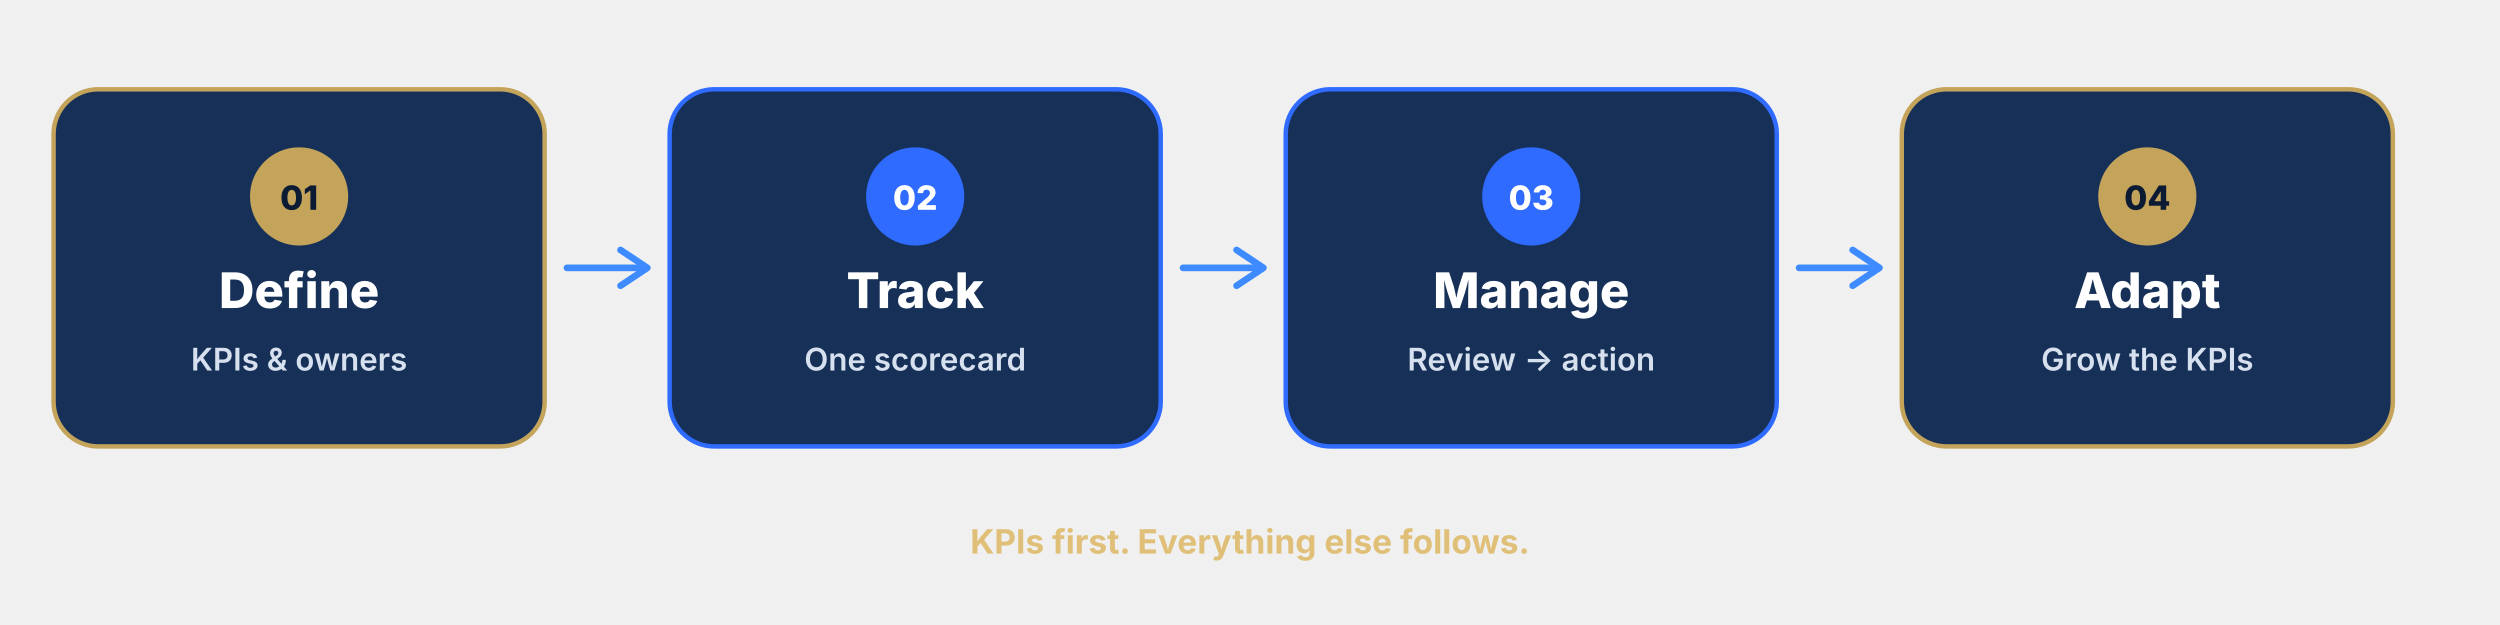
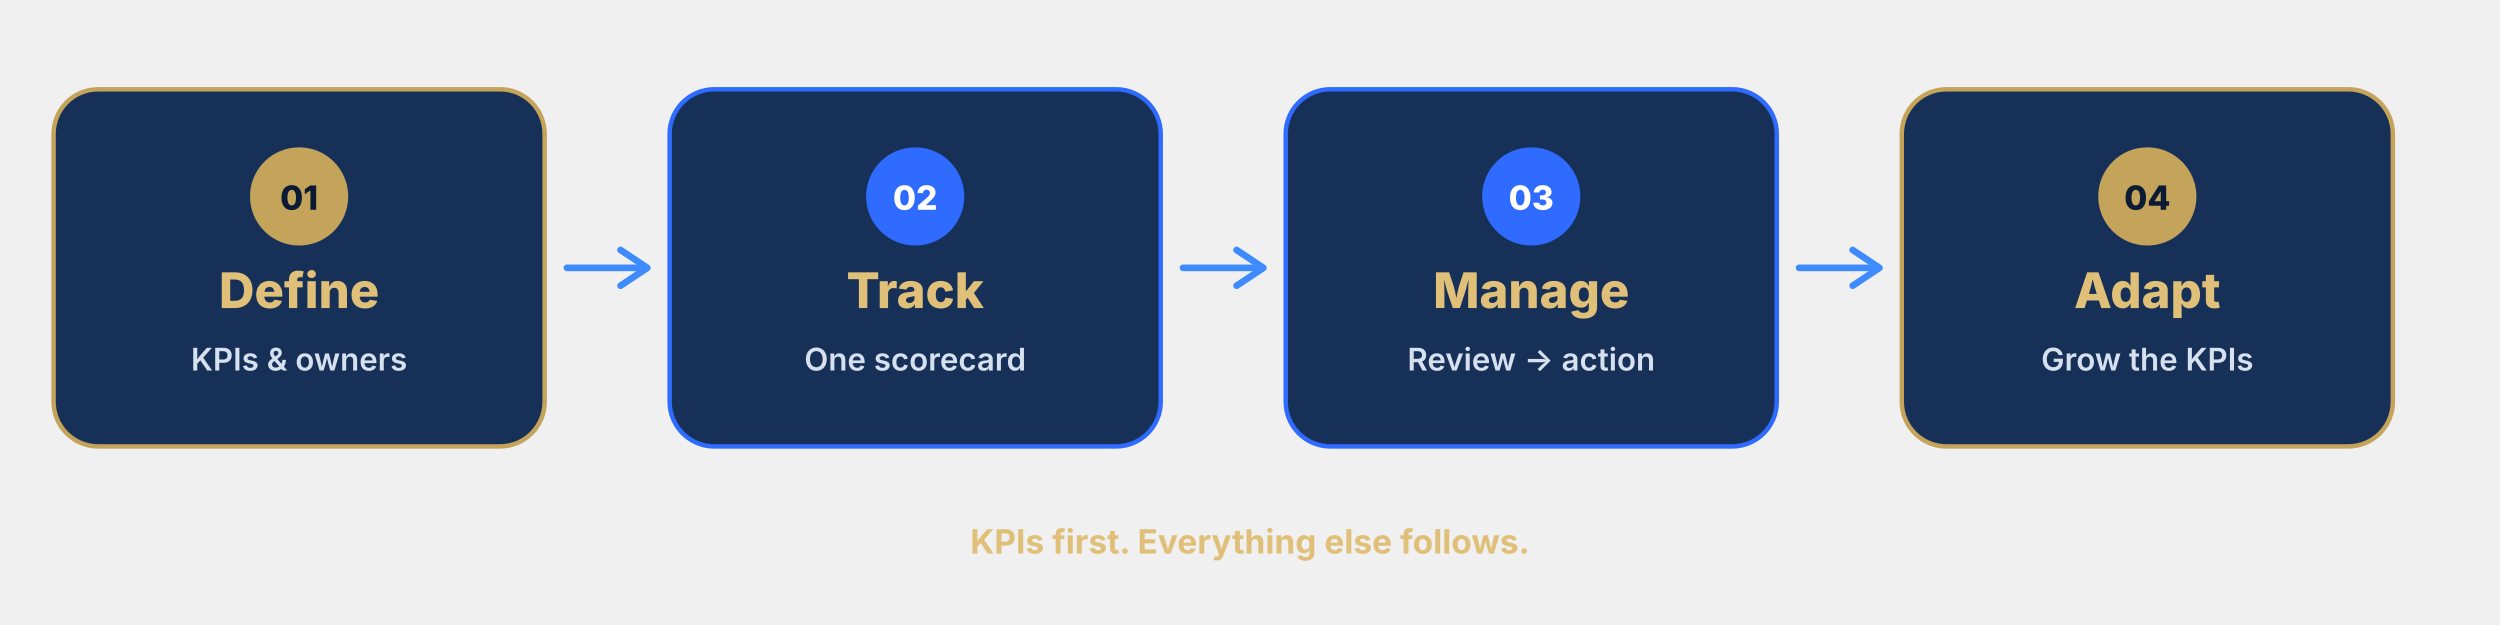
<svg xmlns="http://www.w3.org/2000/svg" width="1120" height="280" viewBox="0 0 1120 280" fill="none" role="img" aria-labelledby="t d">
  <rect x="24" y="40" width="220" height="160" rx="20" fill="#163057" stroke="#C4A35A" stroke-width="2" />
  <circle cx="134" cy="88" r="22" fill="#C4A35A" />
  <text x="134" y="94" text-anchor="middle" fill="#0B1B33" font-family="system-ui, -apple-system, Segoe UI, sans-serif" font-size="15" font-weight="800">01</text>
-   <text x="134" y="138" text-anchor="middle" fill="#FFFFFF" font-family="system-ui, -apple-system, Segoe UI, sans-serif" font-size="22" font-weight="800">Define</text>
+   <text x="134" y="138" text-anchor="middle" fill="#E0C078" font-family="system-ui, -apple-system, Segoe UI, sans-serif" font-size="22" font-weight="800">Define</text>
  <text x="134" y="166" text-anchor="middle" fill="#D6E0EE" font-family="system-ui, -apple-system, Segoe UI, sans-serif" font-size="14" font-weight="600">KPIs &amp; owners</text>
  <path d="M254 120 H286" stroke="#3D8BFF" stroke-width="3" stroke-linecap="round" />
  <path d="M278 112 L290 120 L278 128" fill="none" stroke="#3D8BFF" stroke-width="3" stroke-linecap="round" stroke-linejoin="round" />
  <rect x="300" y="40" width="220" height="160" rx="20" fill="#163057" stroke="#2F6BFF" stroke-width="2" />
  <circle cx="410" cy="88" r="22" fill="#2F6BFF" />
  <text x="410" y="94" text-anchor="middle" fill="#FFFFFF" font-family="system-ui, -apple-system, Segoe UI, sans-serif" font-size="15" font-weight="800">02</text>
-   <text x="410" y="138" text-anchor="middle" fill="#FFFFFF" font-family="system-ui, -apple-system, Segoe UI, sans-serif" font-size="22" font-weight="800">Track</text>
+   <text x="410" y="138" text-anchor="middle" fill="#E0C078" font-family="system-ui, -apple-system, Segoe UI, sans-serif" font-size="22" font-weight="800">Track</text>
  <text x="410" y="166" text-anchor="middle" fill="#D6E0EE" font-family="system-ui, -apple-system, Segoe UI, sans-serif" font-size="14" font-weight="600">One scorecard</text>
  <path d="M530 120 H562" stroke="#3D8BFF" stroke-width="3" stroke-linecap="round" />
  <path d="M554 112 L566 120 L554 128" fill="none" stroke="#3D8BFF" stroke-width="3" stroke-linecap="round" stroke-linejoin="round" />
  <rect x="576" y="40" width="220" height="160" rx="20" fill="#163057" stroke="#2F6BFF" stroke-width="2" />
  <circle cx="686" cy="88" r="22" fill="#2F6BFF" />
  <text x="686" y="94" text-anchor="middle" fill="#FFFFFF" font-family="system-ui, -apple-system, Segoe UI, sans-serif" font-size="15" font-weight="800">03</text>
-   <text x="686" y="138" text-anchor="middle" fill="#FFFFFF" font-family="system-ui, -apple-system, Segoe UI, sans-serif" font-size="22" font-weight="800">Manage</text>
+   <text x="686" y="138" text-anchor="middle" fill="#E0C078" font-family="system-ui, -apple-system, Segoe UI, sans-serif" font-size="22" font-weight="800">Manage</text>
  <text x="686" y="166" text-anchor="middle" fill="#D6E0EE" font-family="system-ui, -apple-system, Segoe UI, sans-serif" font-size="14" font-weight="600">Review → action</text>
  <path d="M806 120 H838" stroke="#3D8BFF" stroke-width="3" stroke-linecap="round" />
  <path d="M830 112 L842 120 L830 128" fill="none" stroke="#3D8BFF" stroke-width="3" stroke-linecap="round" stroke-linejoin="round" />
  <rect x="852" y="40" width="220" height="160" rx="20" fill="#163057" stroke="#C4A35A" stroke-width="2" />
  <circle cx="962" cy="88" r="22" fill="#C4A35A" />
  <text x="962" y="94" text-anchor="middle" fill="#0B1B33" font-family="system-ui, -apple-system, Segoe UI, sans-serif" font-size="15" font-weight="800">04</text>
-   <text x="962" y="138" text-anchor="middle" fill="#FFFFFF" font-family="system-ui, -apple-system, Segoe UI, sans-serif" font-size="22" font-weight="800">Adapt</text>
+   <text x="962" y="138" text-anchor="middle" fill="#E0C078" font-family="system-ui, -apple-system, Segoe UI, sans-serif" font-size="22" font-weight="800">Adapt</text>
  <text x="962" y="166" text-anchor="middle" fill="#D6E0EE" font-family="system-ui, -apple-system, Segoe UI, sans-serif" font-size="14" font-weight="600">Grow the KPIs</text>
  <text x="560" y="248" text-anchor="middle" fill="#E0C078" font-family="system-ui, -apple-system, Segoe UI, sans-serif" font-size="15" font-weight="700">KPIs first. Everything else follows.</text>
</svg>
